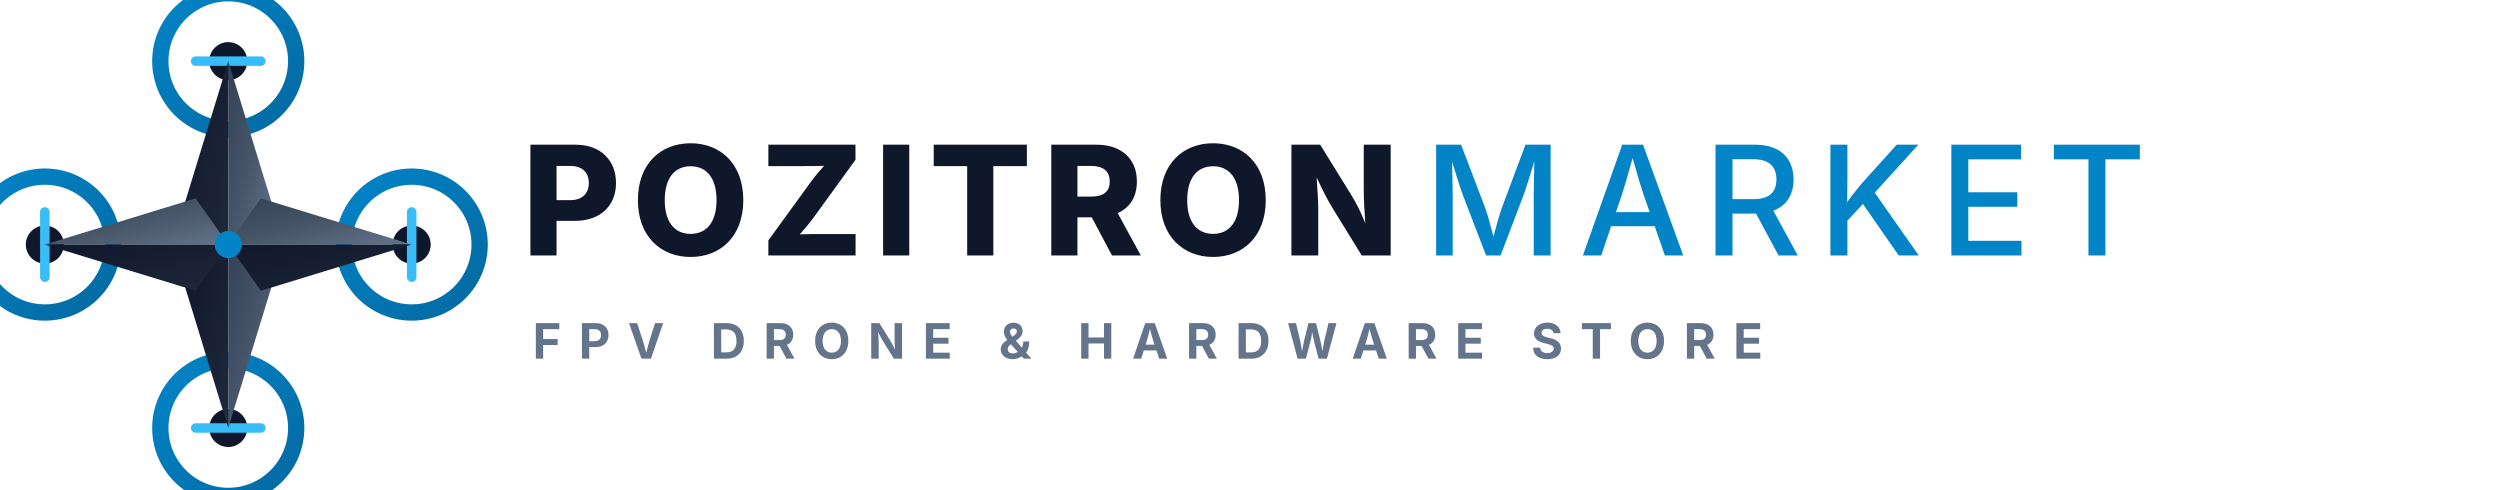
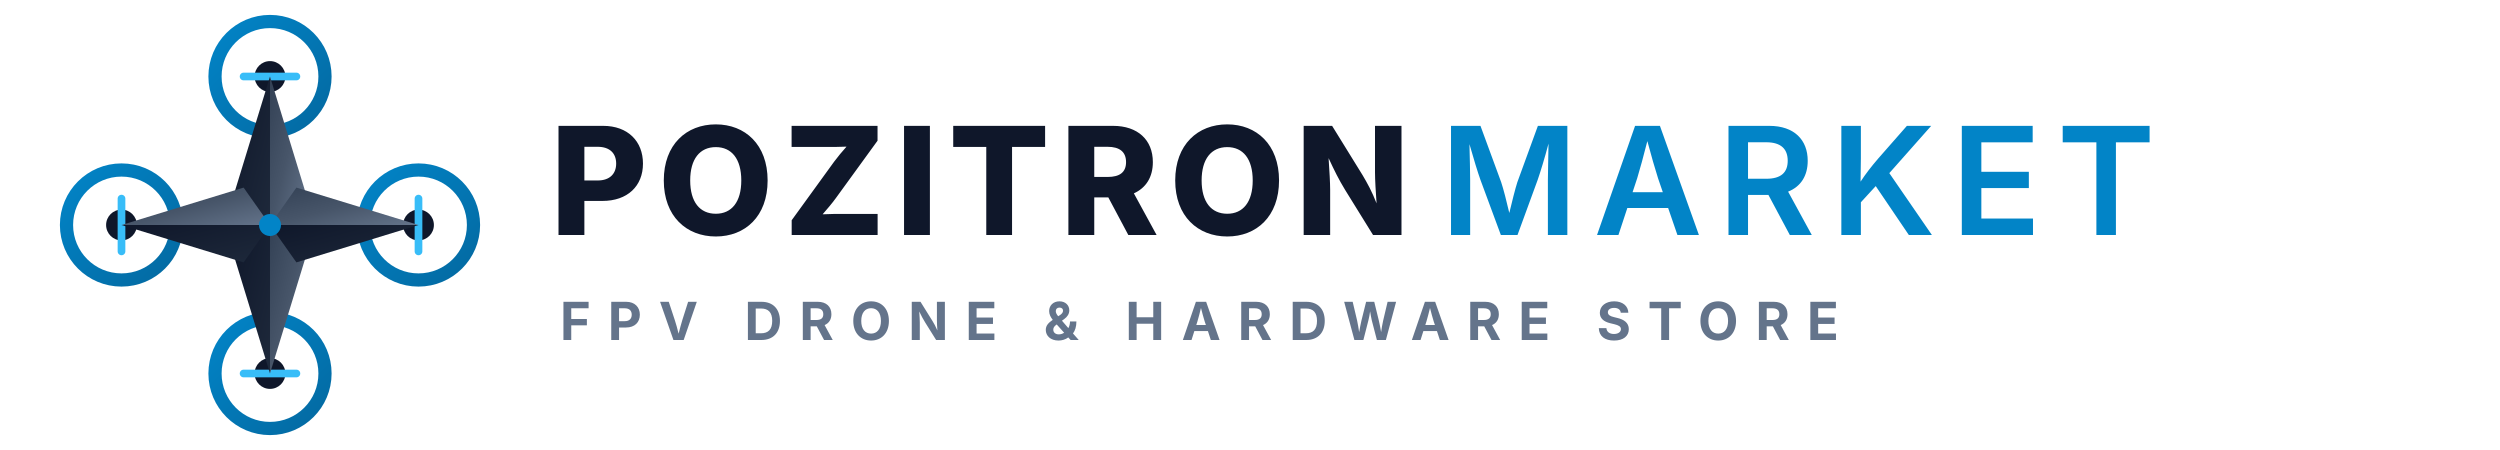
- <svg xmlns="http://www.w3.org/2000/svg" viewBox="0 0 460 90" width="100%" height="100%">
+ <svg xmlns="http://www.w3.org/2000/svg" viewBox="0 0 500 90" width="100%" height="100%">
  <defs>
    <linearGradient id="pz_trans_titanium_light" x1="0%" y1="0%" x2="100%" y2="100%">
      <stop offset="0%" stop-color="#334155" />
      <stop offset="50%" stop-color="#475569" />
      <stop offset="100%" stop-color="#64748b" />
    </linearGradient>
    <linearGradient id="pz_trans_titanium_dark" x1="0%" y1="0%" x2="100%" y2="100%">
      <stop offset="0%" stop-color="#0f172a" />
      <stop offset="100%" stop-color="#1e293b" />
    </linearGradient>
    <linearGradient id="pz_trans_ring" x1="0%" y1="0%" x2="100%" y2="100%">
      <stop offset="0%" stop-color="#0284c7" />
      <stop offset="100%" stop-color="#0369a1" />
    </linearGradient>
  </defs>
-   <g transform="translate(42, 45) scale(0.25)">
+   <g transform="translate(54, 45) scale(0.22)">
    <circle cx="0" cy="-135" r="50" fill="none" stroke="url(#pz_trans_ring)" stroke-width="12" />
    <circle cx="0" cy="-135" r="14" fill="#0f172a" />
    <path d="M -24,-135 L 24,-135" stroke="#38bdf8" stroke-width="7" stroke-linecap="round" />
    <circle cx="0" cy="135" r="50" fill="none" stroke="url(#pz_trans_ring)" stroke-width="12" />
    <circle cx="0" cy="135" r="14" fill="#0f172a" />
    <path d="M -24,135 L 24,135" stroke="#38bdf8" stroke-width="7" stroke-linecap="round" />
    <circle cx="-135" cy="0" r="50" fill="none" stroke="url(#pz_trans_ring)" stroke-width="12" />
    <circle cx="-135" cy="0" r="14" fill="#0f172a" />
    <path d="M -135,-24 L -135,24" stroke="#38bdf8" stroke-width="7" stroke-linecap="round" />
    <circle cx="135" cy="0" r="50" fill="none" stroke="url(#pz_trans_ring)" stroke-width="12" />
    <circle cx="135" cy="0" r="14" fill="#0f172a" />
    <path d="M 135,-24 L 135,24" stroke="#38bdf8" stroke-width="7" stroke-linecap="round" />
    <polygon points="0,-135 -34,-24 0,0" fill="url(#pz_trans_titanium_dark)" />
    <polygon points="0,-135 34,-24 0,0" fill="url(#pz_trans_titanium_light)" />
    <polygon points="0,135 -34,24 0,0" fill="url(#pz_trans_titanium_dark)" />
    <polygon points="0,135 34,24 0,0" fill="url(#pz_trans_titanium_light)" />
    <polygon points="-135,0 -24,-34 0,0" fill="url(#pz_trans_titanium_light)" />
    <polygon points="-135,0 -24,34 0,0" fill="url(#pz_trans_titanium_dark)" />
    <polygon points="135,0 24,-34 0,0" fill="url(#pz_trans_titanium_light)" />
    <polygon points="135,0 24,34 0,0" fill="url(#pz_trans_titanium_dark)" />
    <circle cx="0" cy="0" r="10" fill="#0284c7" />
  </g>
-   <text x="96" y="47" font-family="-apple-system, BlinkMacSystemFont, 'Plus Jakarta Sans', 'Inter', 'Segoe UI', Roboto, sans-serif" font-size="28" font-weight="800" letter-spacing="2" fill="#0f172a">POZITRON</text>
-   <text x="262" y="47" font-family="-apple-system, BlinkMacSystemFont, 'Plus Jakarta Sans', 'Inter', 'Segoe UI', Roboto, sans-serif" font-size="28" font-weight="500" letter-spacing="3" fill="#0284c7">MARKET</text>
-   <text x="98" y="66" font-family="-apple-system, BlinkMacSystemFont, 'Inter', Roboto, sans-serif" font-size="9" font-weight="700" letter-spacing="3.2" fill="#64748b">FPV DRONE &amp; HARDWARE STORE</text>
+   <text x="110" y="47" font-family="-apple-system, BlinkMacSystemFont, 'Plus Jakarta Sans', 'Inter', 'Segoe UI', Roboto, sans-serif" font-size="30" font-weight="800" letter-spacing="2" fill="#0f172a">POZITRON</text>
+   <text x="288" y="47" font-family="-apple-system, BlinkMacSystemFont, 'Plus Jakarta Sans', 'Inter', 'Segoe UI', Roboto, sans-serif" font-size="30" font-weight="600" letter-spacing="3" fill="#0284c7">MARKET</text>
+   <text x="112" y="68" font-family="-apple-system, BlinkMacSystemFont, 'Inter', Roboto, sans-serif" font-size="10.5" font-weight="700" letter-spacing="3.4" fill="#64748b">FPV DRONE &amp; HARDWARE STORE</text>
</svg>
